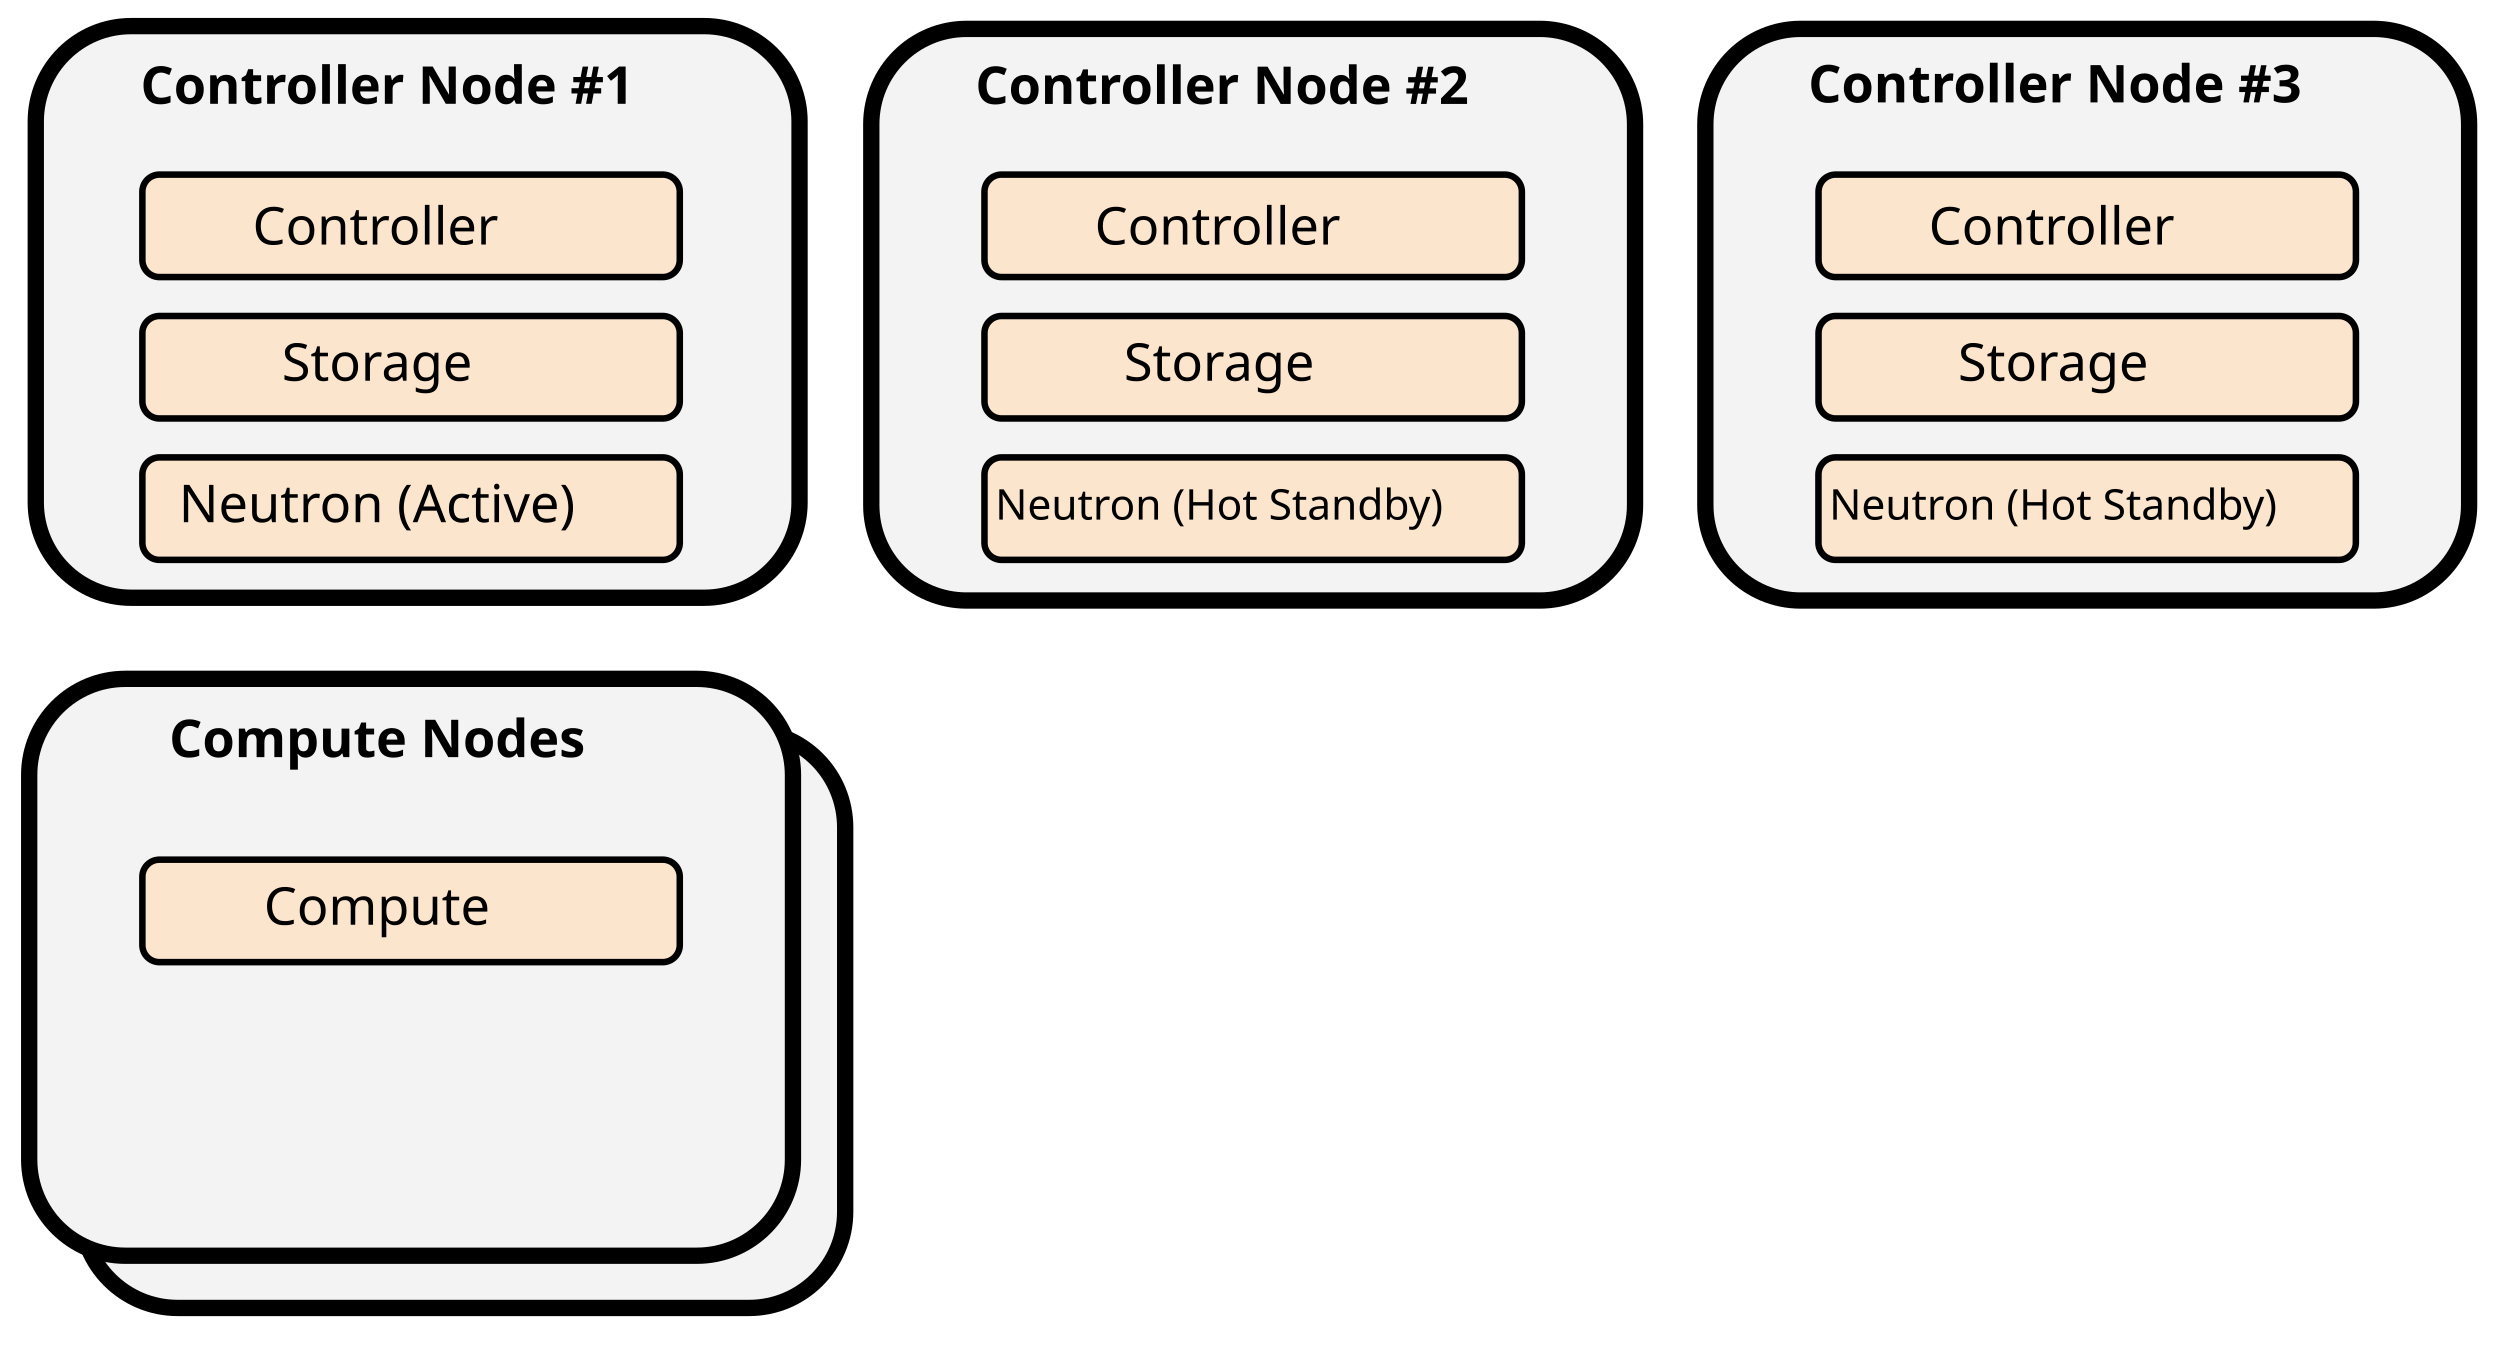
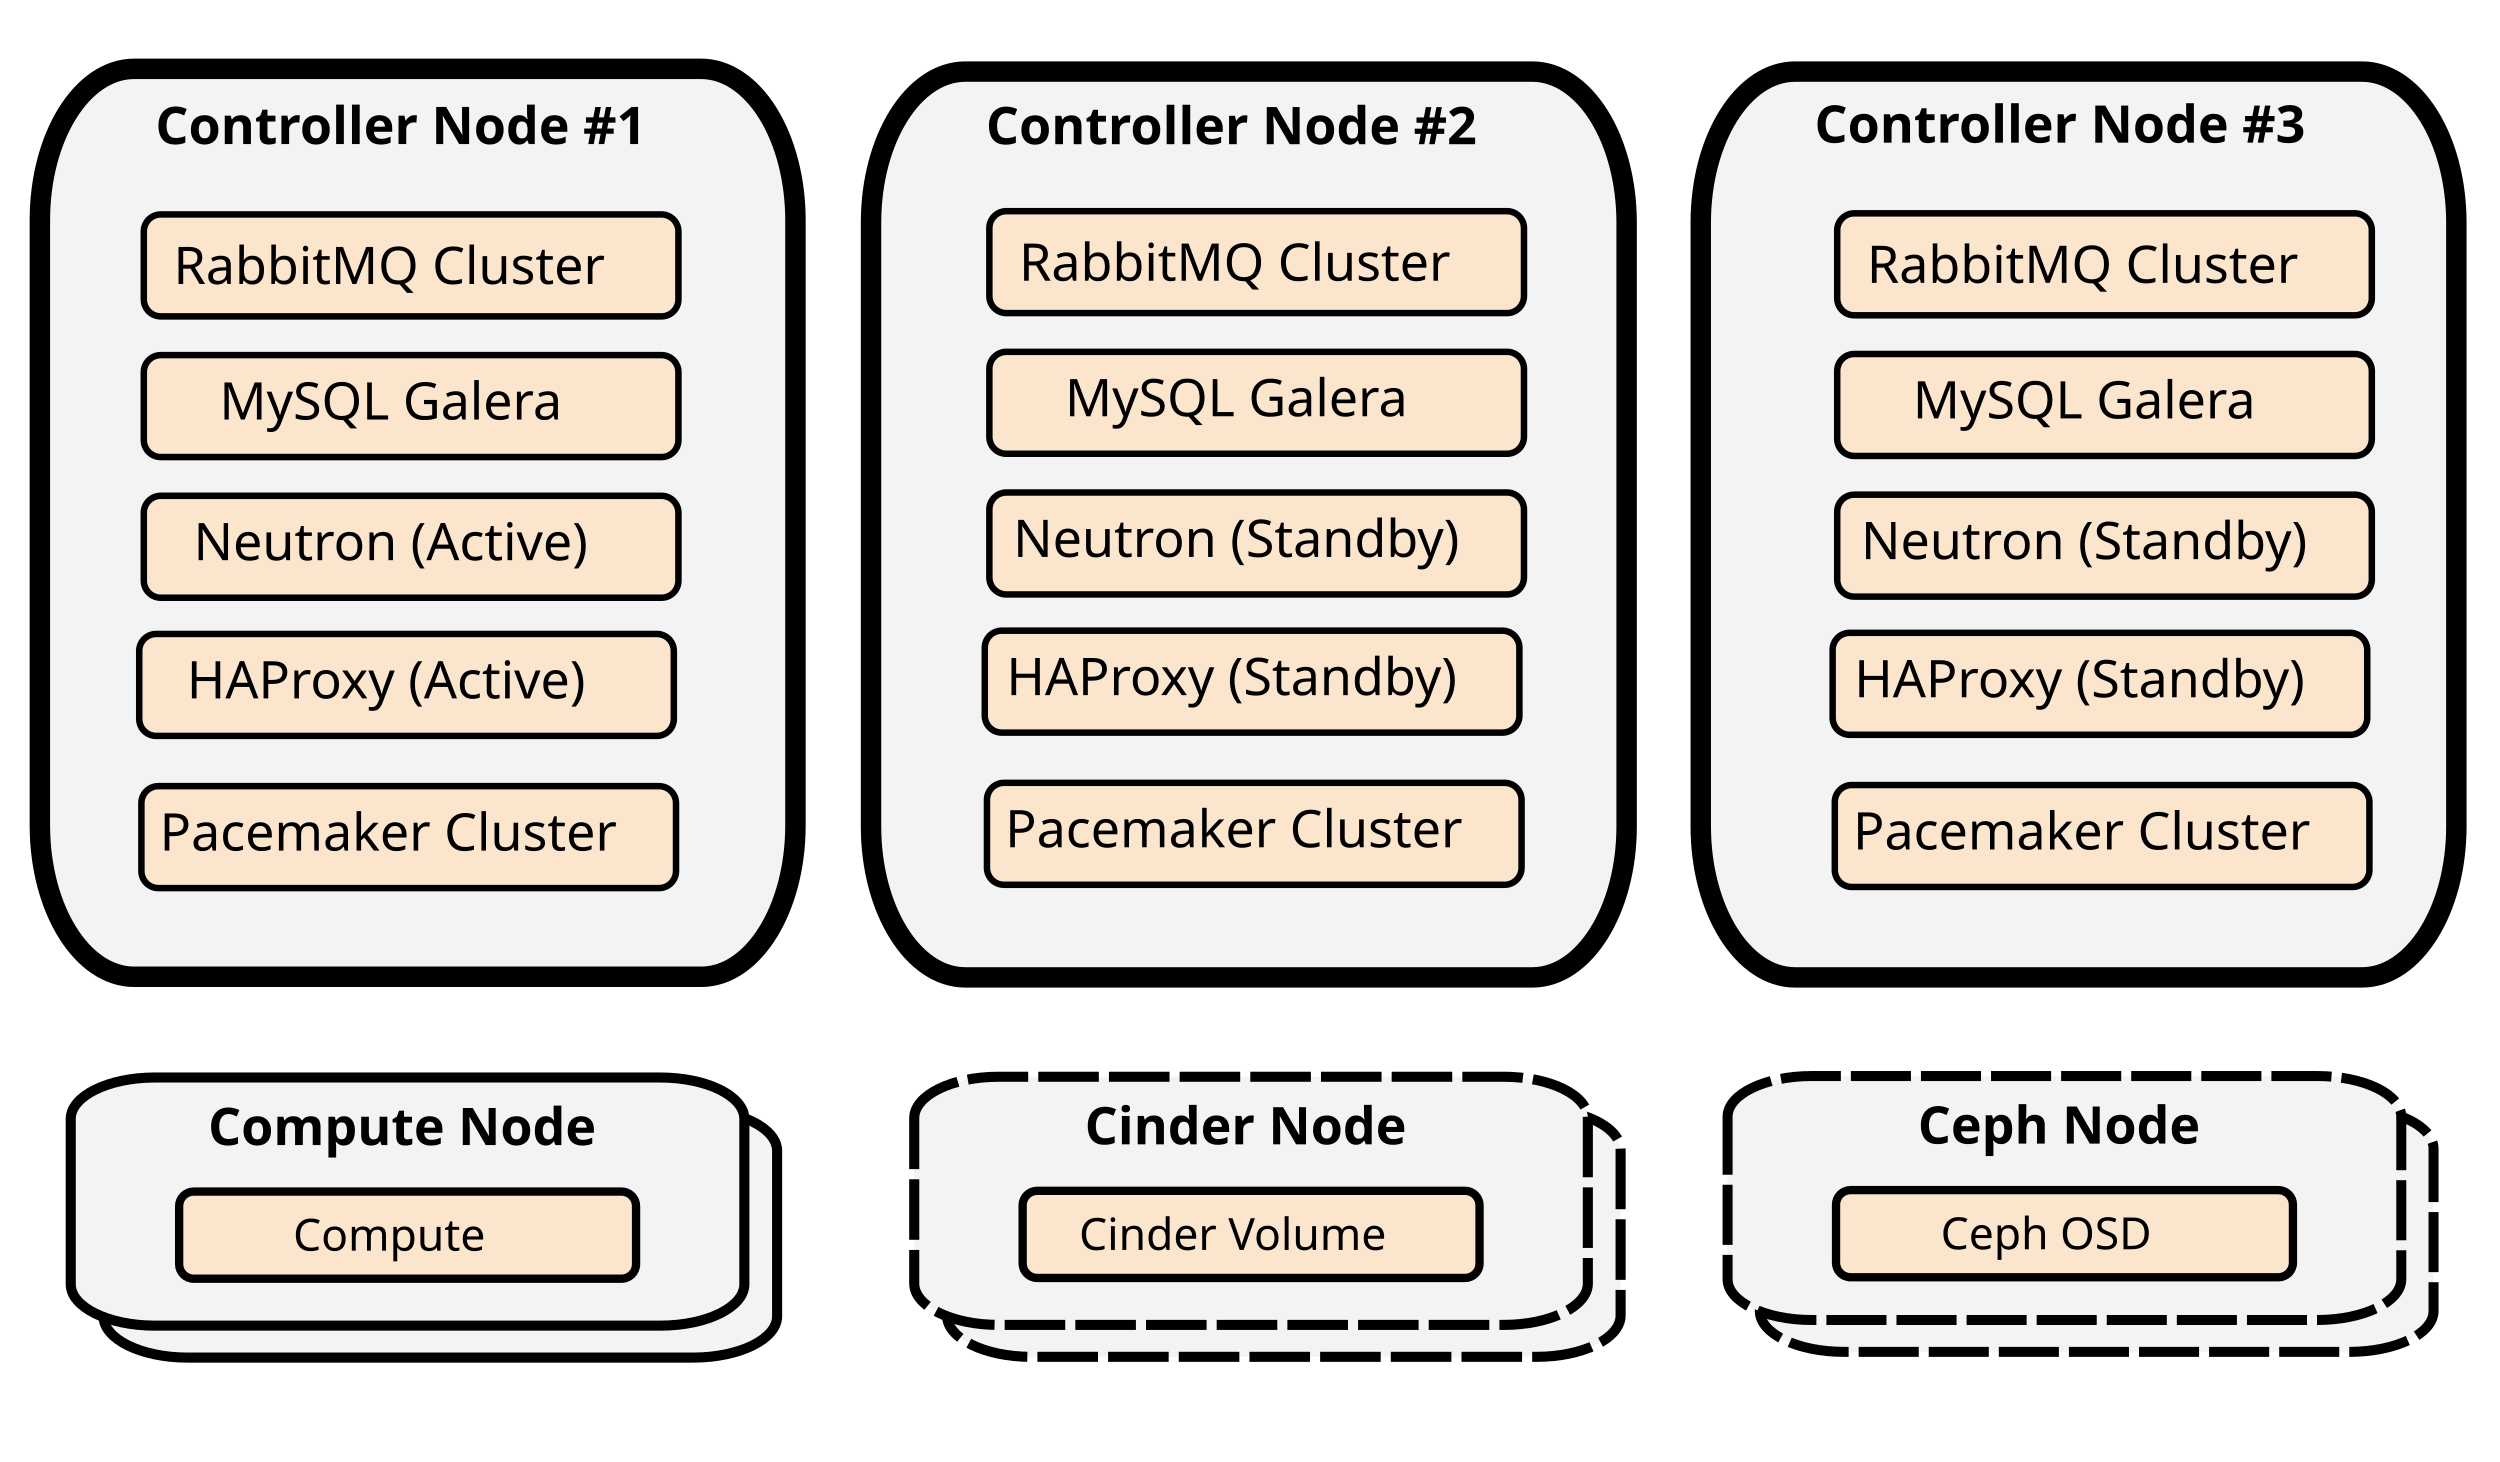
- <svg xmlns="http://www.w3.org/2000/svg" version="1.1" viewBox="0.0 0.0 766.0 412.0" fill="none" stroke="none" stroke-linecap="square" stroke-miterlimit="10" id="svg2" width="100%" height="100%">
+ <svg xmlns="http://www.w3.org/2000/svg" version="1.1" viewBox="0 0 770 450" stroke-miterlimit="10" id="svg2" width="100%" height="100%" style="fill:none;stroke:none">
  <defs id="defs101" />
  <clipPath id="p.0">
-     <path d="m0 0l766.0 0l0 412.0l-766.0 0l0 -412.0z" clip-rule="nonzero" id="path5" />
+     <path d="M 0,0 766,0 766,412 0,412 0,0 z" clip-rule="nonzero" id="path5" />
  </clipPath>
-   <g clip-path="url(#p.0)" id="g7">
-     <path fill="#000000" fill-opacity="0.0" d="m0 0l766.871 0l0 412.932l-766.871 0z" fill-rule="nonzero" id="path9" />
-     <path fill="#f3f3f3" d="m24.946 253.46l0 0c0 -16.27 13.19 -29.46 29.46 -29.46l175.096 0c7.813 0 15.307 3.104 20.831 8.629c5.525 5.525 8.629 13.018 8.629 20.831l0 117.836c0 16.27 -13.19 29.46 -29.46 29.46l-175.096 0l0 0c-16.27 0 -29.46 -13.19 -29.46 -29.46z" fill-rule="nonzero" id="path11" style="stroke:#000000;stroke-opacity:1;stroke-width:5;stroke-miterlimit:10;stroke-dasharray:none" />
-     <path fill="#f3f3f3" d="m10.962 37.192l0 0c0 -16.122 13.07 -29.192 29.192 -29.192l175.631 0c7.742 0 15.167 3.076 20.642 8.55c5.475 5.475 8.55 12.9 8.55 20.642l0 116.765c0 16.122 -13.07 29.192 -29.192 29.192l-175.631 0l0 0c-16.122 0 -29.192 -13.07 -29.192 -29.192z" fill-rule="nonzero" id="path15" style="stroke:#000000;stroke-opacity:1;stroke-width:5;stroke-miterlimit:10;stroke-dasharray:none" />
-     <path fill="#fce5cd" d="m43.623 58.727l0 0c0 -2.89 2.343 -5.234 5.234 -5.234l154.194 0c1.388 0 2.719 0.551 3.701 1.533c0.982 0.982 1.533 2.313 1.533 3.701l0 20.934c0 2.89 -2.343 5.234 -5.234 5.234l-154.194 0l0 0c-2.89 0 -5.234 -2.343 -5.234 -5.234z" fill-rule="nonzero" id="path21" style="stroke:#000000;stroke-opacity:1;stroke-width:2;stroke-miterlimit:10;stroke-dasharray:none" />
-     <path d="m 43.623,102.054 0,0 c 0,-2.89 2.343,-5.234 5.234,-5.234 l 154.194,0 c 1.388,0 2.719,0.551 3.701,1.533 0.982,0.982 1.533,2.313 1.533,3.701 l 0,20.934 c 0,2.89 -2.343,5.234 -5.234,5.234 l -154.194,0 0,0 c -2.89,0 -5.234,-2.343 -5.234,-5.234 z" id="path27" style="fill:#fce5cd;fill-rule:nonzero;stroke:#000000;stroke-width:2;stroke-miterlimit:10;stroke-opacity:1;stroke-dasharray:none" />
-     <path fill="#f3f3f3" d="m8.946 237.46l0 0c0 -16.27 13.19 -29.46 29.46 -29.46l175.096 0c7.813 0 15.307 3.104 20.831 8.629c5.525 5.525 8.629 13.018 8.629 20.831l0 117.836c0 16.27 -13.19 29.46 -29.46 29.46l-175.096 0l0 0c-16.27 0 -29.46 -13.19 -29.46 -29.46z" fill-rule="nonzero" id="path33" style="stroke:#000000;stroke-opacity:1;stroke-width:5;stroke-miterlimit:10;stroke-dasharray:none" />
-     <path d="m 43.623,268.635 0,0 c 0,-2.89 2.343,-5.234 5.234,-5.234 l 154.194,0 c 1.388,0 2.719,0.551 3.701,1.533 0.982,0.982 1.533,2.313 1.533,3.701 l 0,20.934 c 0,2.89 -2.343,5.234 -5.234,5.234 l -154.194,0 0,0 c -2.89,0 -5.234,-2.343 -5.234,-5.234 z" id="path39" style="fill:#fce5cd;fill-rule:nonzero;stroke:#000000;stroke-width:2;stroke-miterlimit:10;stroke-opacity:1;stroke-dasharray:none" />
-     <path fill="#f3f3f3" d="m266.962 38.043l0 0c0 -16.122 13.07 -29.192 29.192 -29.192l175.631 0c7.742 0 15.167 3.076 20.642 8.55c5.475 5.475 8.55 12.9 8.55 20.642l0 116.765c0 16.122 -13.07 29.192 -29.192 29.192l-175.631 0l0 0c-16.122 0 -29.192 -13.07 -29.192 -29.192z" fill-rule="nonzero" id="path45" style="stroke:#000000;stroke-opacity:1;stroke-width:5;stroke-miterlimit:10;stroke-dasharray:none" />
-     <path d="m522.519 38.043l0 0c0 -16.122 13.07 -29.192 29.192 -29.192l175.631 0c7.742 0 15.167 3.076 20.642 8.55c5.475 5.475 8.55 12.9 8.55 20.642l0 116.765c0 16.122 -13.07 29.192 -29.192 29.192l-175.631 0l0 0c-16.122 0 -29.192 -13.07 -29.192 -29.192z" id="path63" style="stroke:#000000;stroke-opacity:1;stroke-width:5;stroke-miterlimit:10;stroke-dasharray:none" fill-rule="nonzero" fill="#f3f3f3" />
-     <path d="m 43.623,145.381 0,0 c 0,-2.89 2.343,-5.234 5.234,-5.234 l 154.194,0 c 1.388,0 2.719,0.551 3.701,1.533 0.982,0.982 1.533,2.313 1.533,3.701 l 0,20.934 c 0,2.891 -2.343,5.234 -5.234,5.234 l -154.194,0 0,0 c -2.89,0 -5.234,-2.343 -5.234,-5.234 z" id="path81" style="fill:#fce5cd;fill-rule:nonzero;stroke:#000000;stroke-width:2;stroke-miterlimit:10;stroke-opacity:1;stroke-dasharray:none" />
-     <text xml:space="preserve" style="font-size:16px;font-style:normal;font-weight:bold;text-align:center;line-height:125%;letter-spacing:0px;word-spacing:0px;text-anchor:middle;fill:#000000;fill-opacity:1;stroke:none;font-family:PT Sans;-inkscape-font-specification:PT Sans Bold;font-stretch:normal;font-variant:normal" x="129.044" y="31.808" id="text3080">
-       <tspan id="tspan3082" x="129.044" y="31.808" style="font-weight:bold;-inkscape-font-specification:PT Sans Bold;font-family:PT Sans;font-style:normal;font-stretch:normal;font-variant:normal">Controller Node #1</tspan>
-     </text>
-     <text xml:space="preserve" style="font-size:16px;font-style:normal;font-weight:bold;text-align:center;line-height:125%;letter-spacing:0px;word-spacing:0px;text-anchor:middle;fill:#000000;fill-opacity:1;stroke:none;font-family:PT Sans;-inkscape-font-specification:PT Sans Bold;font-stretch:normal;font-variant:normal" x="384.843" y="31.853" id="text3080-1">
-       <tspan id="tspan3082-7" x="384.843" y="31.853" style="font-weight:bold;-inkscape-font-specification:PT Sans Bold;font-family:PT Sans;font-style:normal;font-stretch:normal;font-variant:normal">Controller Node #2</tspan>
-     </text>
-     <text xml:space="preserve" style="font-size:16px;font-style:normal;font-weight:bold;text-align:center;line-height:125%;letter-spacing:0px;word-spacing:0px;text-anchor:middle;fill:#000000;fill-opacity:1;stroke:none;font-family:PT Sans;-inkscape-font-specification:PT Sans Bold;font-stretch:normal;font-variant:normal" x="640.041" y="31.379" id="text3080-4">
-       <tspan id="tspan3082-0" x="640.041" y="31.379" style="font-weight:bold;-inkscape-font-specification:PT Sans Bold;font-family:PT Sans;font-style:normal;font-stretch:normal;font-variant:normal">Controller Node #3</tspan>
-     </text>
-     <text xml:space="preserve" style="font-size:16px;font-style:normal;font-weight:normal;text-align:center;line-height:125%;letter-spacing:0px;word-spacing:0px;text-anchor:middle;fill:#000000;fill-opacity:1;stroke:none;font-family:PT Sans;-inkscape-font-specification:PT Sans;font-stretch:normal;font-variant:normal" x="125.454" y="74.921" id="text3114-52">
-       <tspan id="tspan3116-7" x="125.454" y="74.921">Controller</tspan>
-     </text>
-     <text xml:space="preserve" style="font-size:16px;font-style:normal;font-weight:normal;text-align:center;line-height:125%;letter-spacing:0px;word-spacing:0px;text-anchor:middle;fill:#000000;fill-opacity:1;stroke:none;font-family:PT Sans;-inkscape-font-specification:PT Sans;font-stretch:normal;font-variant:normal" x="125.93" y="116.662" id="text3120-6">
-       <tspan id="tspan3122-1" x="125.93" y="116.662">Storage</tspan>
-     </text>
-     <text xml:space="preserve" style="font-size:16px;font-style:normal;font-variant:normal;font-weight:normal;font-stretch:normal;text-align:center;line-height:125%;letter-spacing:0px;word-spacing:0px;text-anchor:middle;fill:#000000;fill-opacity:1;stroke:none;font-family:PT Sans;-inkscape-font-specification:PT Sans" x="125.907" y="159.992" id="text3124-4">
-       <tspan id="tspan3126-2" x="125.907" y="159.992">Neutron (Active)</tspan>
-     </text>
-     <text xml:space="preserve" style="font-size:16px;font-style:normal;font-weight:bold;text-align:center;line-height:125%;letter-spacing:0px;word-spacing:0px;text-anchor:middle;fill:#000000;fill-opacity:1;stroke:none;font-family:PT Sans;-inkscape-font-specification:PT Sans Bold;font-stretch:normal;font-variant:normal" x="125.965" y="231.975" id="text3080-3">
-       <tspan id="tspan3082-2" x="125.965" y="231.975" style="font-weight:bold;-inkscape-font-specification:PT Sans Bold;font-family:PT Sans;font-style:normal;font-stretch:normal;font-variant:normal">Compute Nodes</tspan>
-     </text>
-     <text xml:space="preserve" style="font-size:16px;font-style:normal;font-weight:normal;text-align:center;line-height:125%;letter-spacing:0px;word-spacing:0px;text-anchor:middle;fill:#000000;fill-opacity:1;stroke:none;font-family:PT Sans;-inkscape-font-specification:PT Sans;font-stretch:normal;font-variant:normal" x="125.891" y="283.337" id="text3232">
-       <tspan id="tspan3234" x="125.891" y="283.337">Compute</tspan>
-     </text>
-     <path d="m 301.639,58.727 0,0 c 0,-2.89 2.343,-5.234 5.234,-5.234 l 154.194,0 c 1.388,0 2.719,0.551 3.701,1.533 0.982,0.982 1.533,2.313 1.533,3.701 l 0,20.934 c 0,2.89 -2.343,5.234 -5.234,5.234 l -154.194,0 0,0 c -2.89,0 -5.234,-2.343 -5.234,-5.234 z" id="path21-1" style="fill:#fce5cd;fill-rule:nonzero;stroke:#000000;stroke-width:2;stroke-miterlimit:10;stroke-opacity:1;stroke-dasharray:none" />
-     <path d="m 301.639,102.054 0,0 c 0,-2.89 2.343,-5.234 5.234,-5.234 l 154.194,0 c 1.388,0 2.719,0.551 3.701,1.533 0.982,0.982 1.533,2.313 1.533,3.701 l 0,20.934 c 0,2.89 -2.343,5.234 -5.234,5.234 l -154.194,0 0,0 c -2.89,0 -5.234,-2.343 -5.234,-5.234 z" id="path27-7" style="fill:#fce5cd;fill-rule:nonzero;stroke:#000000;stroke-width:2;stroke-miterlimit:10;stroke-opacity:1;stroke-dasharray:none" />
-     <path d="m 301.639,145.381 0,0 c 0,-2.89 2.343,-5.234 5.234,-5.234 l 154.194,0 c 1.388,0 2.719,0.551 3.701,1.533 0.982,0.982 1.533,2.313 1.533,3.701 l 0,20.934 c 0,2.891 -2.343,5.234 -5.234,5.234 l -154.194,0 0,0 c -2.89,0 -5.234,-2.343 -5.234,-5.234 z" id="path81-4" style="fill:#fce5cd;fill-rule:nonzero;stroke:#000000;stroke-width:2;stroke-miterlimit:10;stroke-opacity:1;stroke-dasharray:none" />
-     <text xml:space="preserve" style="font-size:16px;font-style:normal;font-weight:normal;text-align:center;line-height:125%;letter-spacing:0px;word-spacing:0px;text-anchor:middle;fill:#000000;fill-opacity:1;stroke:none;font-family:PT Sans;-inkscape-font-specification:PT Sans;font-stretch:normal;font-variant:normal" x="383.469" y="74.921" id="text3114-52-0">
-       <tspan id="tspan3116-7-9" x="383.469" y="74.921">Controller</tspan>
-     </text>
-     <text xml:space="preserve" style="font-size:16px;font-style:normal;font-weight:normal;text-align:center;line-height:125%;letter-spacing:0px;word-spacing:0px;text-anchor:middle;fill:#000000;fill-opacity:1;stroke:none;font-family:PT Sans;-inkscape-font-specification:PT Sans;font-stretch:normal;font-variant:normal" x="383.946" y="116.662" id="text3120-6-4">
-       <tspan id="tspan3122-1-8" x="383.946" y="116.662">Storage</tspan>
-     </text>
-     <text xml:space="preserve" style="font-size:16px;font-style:normal;font-variant:normal;font-weight:normal;font-stretch:normal;text-align:center;line-height:125%;letter-spacing:0px;word-spacing:0px;text-anchor:middle;fill:#000000;fill-opacity:1;stroke:none;font-family:PT Sans;-inkscape-font-specification:PT Sans" x="383.931" y="159.215" id="text3124-1">
-       <tspan id="tspan3126-1" x="383.931" y="159.215" style="font-size:13px;font-style:normal;font-variant:normal;font-weight:normal;font-stretch:normal;font-family:PT Sans;-inkscape-font-specification:PT Sans">Neutron (Hot Standby)</tspan>
-     </text>
-     <path d="m 557.196,58.727 0,0 c 0,-2.89 2.343,-5.234 5.234,-5.234 l 154.194,0 c 1.388,0 2.719,0.551 3.701,1.533 0.982,0.982 1.533,2.313 1.533,3.701 l 0,20.934 c 0,2.89 -2.343,5.234 -5.234,5.234 l -154.194,0 0,0 c -2.89,0 -5.234,-2.343 -5.234,-5.234 z" id="path21-1-4" style="fill:#fce5cd;fill-rule:nonzero;stroke:#000000;stroke-width:2;stroke-miterlimit:10;stroke-opacity:1;stroke-dasharray:none" />
-     <path d="m 557.196,102.054 0,0 c 0,-2.89 2.343,-5.234 5.234,-5.234 l 154.194,0 c 1.388,0 2.719,0.551 3.701,1.533 0.982,0.982 1.533,2.313 1.533,3.701 l 0,20.934 c 0,2.89 -2.343,5.234 -5.234,5.234 l -154.194,0 0,0 c -2.89,0 -5.234,-2.343 -5.234,-5.234 z" id="path27-7-5" style="fill:#fce5cd;fill-rule:nonzero;stroke:#000000;stroke-width:2;stroke-miterlimit:10;stroke-opacity:1;stroke-dasharray:none" />
-     <path d="m 557.17,145.381 0,0 c 0,-2.89 2.343,-5.234 5.234,-5.234 l 154.194,0 c 1.388,0 2.719,0.551 3.701,1.533 0.982,0.982 1.533,2.313 1.533,3.701 l 0,20.934 c 0,2.891 -2.343,5.234 -5.234,5.234 l -154.194,0 0,0 c -2.89,0 -5.234,-2.343 -5.234,-5.234 z" id="path81-4-5" style="fill:#fce5cd;fill-rule:nonzero;stroke:#000000;stroke-width:2;stroke-miterlimit:10;stroke-opacity:1;stroke-dasharray:none" />
-     <text xml:space="preserve" style="font-size:16px;font-style:normal;font-weight:normal;text-align:center;line-height:125%;letter-spacing:0px;word-spacing:0px;text-anchor:middle;fill:#000000;fill-opacity:1;stroke:none;font-family:PT Sans;-inkscape-font-specification:PT Sans;font-stretch:normal;font-variant:normal" x="639.027" y="74.921" id="text3114-52-0-1">
-       <tspan id="tspan3116-7-9-7" x="639.027" y="74.921">Controller</tspan>
-     </text>
-     <text xml:space="preserve" style="font-size:16px;font-style:normal;font-weight:normal;text-align:center;line-height:125%;letter-spacing:0px;word-spacing:0px;text-anchor:middle;fill:#000000;fill-opacity:1;stroke:none;font-family:PT Sans;-inkscape-font-specification:PT Sans;font-stretch:normal;font-variant:normal" x="639.503" y="116.662" id="text3120-6-4-1">
-       <tspan id="tspan3122-1-8-1" x="639.503" y="116.662">Storage</tspan>
-     </text>
-     <text xml:space="preserve" style="font-size:16px;font-style:normal;font-variant:normal;font-weight:normal;font-stretch:normal;text-align:center;line-height:125%;letter-spacing:0px;word-spacing:0px;text-anchor:middle;fill:#000000;fill-opacity:1;stroke:none;font-family:PT Sans;-inkscape-font-specification:PT Sans" x="639.462" y="159.215" id="text3124-1-5">
-       <tspan id="tspan3126-1-2" x="639.462" y="159.215" style="font-size:13px;font-style:normal;font-variant:normal;font-weight:normal;font-stretch:normal;font-family:PT Sans;-inkscape-font-specification:PT Sans">Neutron (Hot Standby)</tspan>
-     </text>
-   </g>
+   <path style="fill:#000000;fill-opacity:0;fill-rule:nonzero" id="path9" d="m 0.67,12.556 766.871,0 0,412.932 -766.871,0 z" />
+   <path style="fill:#f3f3f3;fill-rule:nonzero;stroke:#000000;stroke-width:6.3;stroke-miterlimit:10;stroke-opacity:1;stroke-dasharray:none" id="path15" d="m 12.281,67.814 0,0 c 0,-25.741 12.997,-46.608 29.03,-46.608 l 174.656,0 c 7.699,0 15.083,4.91 20.527,13.651 5.444,8.741 8.503,20.596 8.503,32.957 l 0,186.427 c 0,25.741 -12.997,46.608 -29.03,46.608 l -174.656,0 0,0 c -16.033,0 -29.03,-20.867 -29.03,-46.608 z" />
+   <path style="fill:#fce5cd;fill-rule:nonzero;stroke:#000000;stroke-width:2;stroke-miterlimit:10;stroke-opacity:1;stroke-dasharray:none" id="path21" d="m 44.293,71.283 0,0 c 0,-2.89 2.343,-5.234 5.234,-5.234 l 154.194,0 c 1.388,0 2.719,0.551 3.701,1.533 0.982,0.982 1.533,2.313 1.533,3.701 l 0,20.934 c 0,2.89 -2.343,5.234 -5.234,5.234 l -154.194,0 0,0 c -2.89,0 -5.234,-2.343 -5.234,-5.234 z" />
+   <path style="fill:#fce5cd;fill-rule:nonzero;stroke:#000000;stroke-width:2;stroke-miterlimit:10;stroke-opacity:1;stroke-dasharray:none" id="path27" d="m 44.293,114.61 0,0 c 0,-2.89 2.343,-5.234 5.234,-5.234 l 154.194,0 c 1.388,0 2.719,0.551 3.701,1.533 0.982,0.982 1.533,2.313 1.533,3.701 l 0,20.934 c 0,2.89 -2.343,5.234 -5.234,5.234 l -154.194,0 0,0 c -2.89,0 -5.234,-2.343 -5.234,-5.234 z" />
+   <path style="fill:#f3f3f3;fill-rule:nonzero;stroke:#000000;stroke-width:6.293;stroke-miterlimit:10;stroke-opacity:1;stroke-dasharray:none" id="path45" d="m 268.278,68.551 0,0 c 0,-25.68 12.998,-46.498 29.031,-46.498 l 174.661,0 c 7.699,0 15.084,4.899 20.528,13.619 5.444,8.72 8.503,20.547 8.503,32.879 l 0,185.985 c 0,25.68 -12.998,46.498 -29.031,46.498 l -174.661,0 0,0 c -16.033,0 -29.031,-20.818 -29.031,-46.498 z" />
+   <path style="fill:#f3f3f3;fill-rule:nonzero;stroke:#000000;stroke-width:6.293;stroke-miterlimit:10;stroke-opacity:1;stroke-dasharray:none" id="path63" d="m 523.835,68.551 0,0 c 0,-25.68 12.998,-46.498 29.031,-46.498 l 174.661,0 c 7.699,0 15.084,4.899 20.528,13.619 5.444,8.72 8.503,20.547 8.503,32.879 l 0,185.985 c 0,25.68 -12.998,46.498 -29.031,46.498 l -174.661,0 0,0 c -16.033,0 -29.031,-20.818 -29.031,-46.498 z" />
+   <path style="fill:#fce5cd;fill-rule:nonzero;stroke:#000000;stroke-width:2;stroke-miterlimit:10;stroke-opacity:1;stroke-dasharray:none" id="path81" d="m 44.293,157.937 0,0 c 0,-2.89 2.343,-5.234 5.234,-5.234 l 154.194,0 c 1.388,0 2.719,0.551 3.701,1.533 0.982,0.982 1.533,2.313 1.533,3.701 l 0,20.934 c 0,2.891 -2.343,5.234 -5.234,5.234 l -154.194,0 0,0 c -2.89,0 -5.234,-2.343 -5.234,-5.234 z" />
+   <text id="text3080" y="44.364" x="129.713" style="font-size:16px;font-style:normal;font-variant:normal;font-weight:bold;font-stretch:normal;text-align:center;line-height:125%;letter-spacing:0px;word-spacing:0px;text-anchor:middle;fill:#000000;fill-opacity:1;stroke:none;font-family:PT Sans;-inkscape-font-specification:PT Sans Bold" xml:space="preserve">
+     <tspan style="font-style:normal;font-variant:normal;font-weight:bold;font-stretch:normal;font-family:PT Sans;-inkscape-font-specification:PT Sans Bold" y="44.364" x="129.713" id="tspan3082">Controller Node #1</tspan>
+   </text>
+   <text id="text3080-1" y="44.409" x="385.513" style="font-size:16px;font-style:normal;font-variant:normal;font-weight:bold;font-stretch:normal;text-align:center;line-height:125%;letter-spacing:0px;word-spacing:0px;text-anchor:middle;fill:#000000;fill-opacity:1;stroke:none;font-family:PT Sans;-inkscape-font-specification:PT Sans Bold" xml:space="preserve">
+     <tspan style="font-style:normal;font-variant:normal;font-weight:bold;font-stretch:normal;font-family:PT Sans;-inkscape-font-specification:PT Sans Bold" y="44.409" x="385.513" id="tspan3082-7">Controller Node #2</tspan>
+   </text>
+   <text id="text3080-4" y="43.935" x="640.71" style="font-size:16px;font-style:normal;font-variant:normal;font-weight:bold;font-stretch:normal;text-align:center;line-height:125%;letter-spacing:0px;word-spacing:0px;text-anchor:middle;fill:#000000;fill-opacity:1;stroke:none;font-family:PT Sans;-inkscape-font-specification:PT Sans Bold" xml:space="preserve">
+     <tspan style="font-style:normal;font-variant:normal;font-weight:bold;font-stretch:normal;font-family:PT Sans;-inkscape-font-specification:PT Sans Bold" y="43.935" x="640.71" id="tspan3082-0">Controller Node #3</tspan>
+   </text>
+   <text id="text3114-52" y="87.477" x="126.123" style="font-size:16px;font-style:normal;font-variant:normal;font-weight:normal;font-stretch:normal;text-align:center;line-height:125%;letter-spacing:0px;word-spacing:0px;text-anchor:middle;fill:#000000;fill-opacity:1;stroke:none;font-family:PT Sans;-inkscape-font-specification:PT Sans" xml:space="preserve">
+     <tspan y="87.477" x="126.123" id="tspan3116-7">RabbitMQ Cluster</tspan>
+   </text>
+   <text id="text3120-6" y="129.218" x="126.6" style="font-size:16px;font-style:normal;font-variant:normal;font-weight:normal;font-stretch:normal;text-align:center;line-height:125%;letter-spacing:0px;word-spacing:0px;text-anchor:middle;fill:#000000;fill-opacity:1;stroke:none;font-family:PT Sans;-inkscape-font-specification:PT Sans" xml:space="preserve">
+     <tspan y="129.218" x="126.6" id="tspan3122-1">MySQL Galera</tspan>
+   </text>
+   <text id="text3124-4" y="172.548" x="126.576" style="font-size:16px;font-style:normal;font-variant:normal;font-weight:normal;font-stretch:normal;text-align:center;line-height:125%;letter-spacing:0px;word-spacing:0px;text-anchor:middle;fill:#000000;fill-opacity:1;stroke:none;font-family:PT Sans;-inkscape-font-specification:PT Sans" xml:space="preserve">
+     <tspan y="172.548" x="126.576" id="tspan3126-2">Neutron (Active)</tspan>
+   </text>
+   <path style="fill:#fce5cd;fill-rule:nonzero;stroke:#000000;stroke-width:2;stroke-miterlimit:10;stroke-opacity:1;stroke-dasharray:none" id="path81-3" d="m 42.881,200.493 0,0 c 0,-2.89 2.343,-5.234 5.234,-5.234 l 154.194,0 c 1.388,0 2.719,0.551 3.701,1.533 0.982,0.982 1.533,2.313 1.533,3.701 l 0,20.934 c 0,2.891 -2.343,5.234 -5.234,5.234 l -154.194,0 0,0 c -2.89,0 -5.234,-2.343 -5.234,-5.234 z" />
+   <text id="text3124-4-7" y="215.104" x="125.165" style="font-size:16px;font-style:normal;font-variant:normal;font-weight:normal;font-stretch:normal;text-align:center;line-height:125%;letter-spacing:0px;word-spacing:0px;text-anchor:middle;fill:#000000;fill-opacity:1;stroke:none;font-family:PT Sans;-inkscape-font-specification:PT Sans" xml:space="preserve">
+     <tspan y="215.104" x="125.165" id="tspan3126-2-4">HAProxy (Active)</tspan>
+   </text>
+   <path style="fill:#fce5cd;fill-rule:nonzero;stroke:#000000;stroke-width:2;stroke-miterlimit:10;stroke-opacity:1;stroke-dasharray:none" id="path81-3-0" d="m 43.55,247.363 0,0 c 0,-2.89 2.343,-5.234 5.234,-5.234 l 154.194,0 c 1.388,0 2.719,0.551 3.701,1.533 0.982,0.982 1.533,2.313 1.533,3.701 l 0,20.934 c 0,2.891 -2.343,5.234 -5.234,5.234 l -154.194,0 0,0 c -2.89,0 -5.234,-2.343 -5.234,-5.234 z" />
+   <text id="text3124-4-7-4" y="261.975" x="125.834" style="font-size:16px;font-style:normal;font-variant:normal;font-weight:normal;font-stretch:normal;text-align:center;line-height:125%;letter-spacing:0px;word-spacing:0px;text-anchor:middle;fill:#000000;fill-opacity:1;stroke:none;font-family:PT Sans;-inkscape-font-specification:PT Sans" xml:space="preserve">
+     <tspan y="261.975" x="125.834" id="tspan3126-2-4-4">Pacemaker Cluster</tspan>
+   </text>
+   <path style="fill:#fce5cd;fill-rule:nonzero;stroke:#000000;stroke-width:2;stroke-miterlimit:10;stroke-opacity:1;stroke-dasharray:none" id="path21-5" d="m 565.859,70.939 0,0 c 0,-2.89 2.343,-5.234 5.234,-5.234 l 154.194,0 c 1.388,0 2.719,0.551 3.701,1.533 0.982,0.982 1.533,2.313 1.533,3.701 l 0,20.934 c 0,2.89 -2.343,5.234 -5.234,5.234 l -154.194,0 0,0 c -2.89,0 -5.234,-2.343 -5.234,-5.234 z" />
+   <path style="fill:#fce5cd;fill-rule:nonzero;stroke:#000000;stroke-width:2;stroke-miterlimit:10;stroke-opacity:1;stroke-dasharray:none" id="path27-2" d="m 565.859,114.265 0,0 c 0,-2.89 2.343,-5.234 5.234,-5.234 l 154.194,0 c 1.388,0 2.719,0.551 3.701,1.533 0.982,0.982 1.533,2.313 1.533,3.701 l 0,20.934 c 0,2.89 -2.343,5.234 -5.234,5.234 l -154.194,0 0,0 c -2.89,0 -5.234,-2.343 -5.234,-5.234 z" />
+   <path style="fill:#fce5cd;fill-rule:nonzero;stroke:#000000;stroke-width:2;stroke-miterlimit:10;stroke-opacity:1;stroke-dasharray:none" id="path81-1" d="m 565.859,157.592 0,0 c 0,-2.89 2.343,-5.234 5.234,-5.234 l 154.194,0 c 1.388,0 2.719,0.551 3.701,1.533 0.982,0.982 1.533,2.313 1.533,3.701 l 0,20.934 c 0,2.891 -2.343,5.234 -5.234,5.234 l -154.194,0 0,0 c -2.89,0 -5.234,-2.343 -5.234,-5.234 z" />
+   <text id="text3114-52-5" y="87.132" x="647.69" style="font-size:16px;font-style:normal;font-variant:normal;font-weight:normal;font-stretch:normal;text-align:center;line-height:125%;letter-spacing:0px;word-spacing:0px;text-anchor:middle;fill:#000000;fill-opacity:1;stroke:none;font-family:PT Sans;-inkscape-font-specification:PT Sans" xml:space="preserve">
+     <tspan y="87.132" x="647.69" id="tspan3116-7-3">RabbitMQ Cluster</tspan>
+   </text>
+   <text id="text3120-6-6" y="128.873" x="648.167" style="font-size:16px;font-style:normal;font-variant:normal;font-weight:normal;font-stretch:normal;text-align:center;line-height:125%;letter-spacing:0px;word-spacing:0px;text-anchor:middle;fill:#000000;fill-opacity:1;stroke:none;font-family:PT Sans;-inkscape-font-specification:PT Sans" xml:space="preserve">
+     <tspan y="128.873" x="648.167" id="tspan3122-1-1">MySQL Galera</tspan>
+   </text>
+   <text id="text3124-4-0" y="172.204" x="648.143" style="font-size:16px;font-style:normal;font-variant:normal;font-weight:normal;font-stretch:normal;text-align:center;line-height:125%;letter-spacing:0px;word-spacing:0px;text-anchor:middle;fill:#000000;fill-opacity:1;stroke:none;font-family:PT Sans;-inkscape-font-specification:PT Sans" xml:space="preserve">
+     <tspan y="172.204" x="648.143" id="tspan3126-2-6">Neutron (Standby)</tspan>
+   </text>
+   <path style="fill:#fce5cd;fill-rule:nonzero;stroke:#000000;stroke-width:2;stroke-miterlimit:10;stroke-opacity:1;stroke-dasharray:none" id="path81-3-3" d="m 564.448,200.148 0,0 c 0,-2.89 2.343,-5.234 5.234,-5.234 l 154.194,0 c 1.388,0 2.719,0.551 3.701,1.533 0.982,0.982 1.533,2.313 1.533,3.701 l 0,20.934 c 0,2.891 -2.343,5.234 -5.234,5.234 l -154.194,0 0,0 c -2.89,0 -5.234,-2.343 -5.234,-5.234 z" />
+   <text id="text3124-4-7-1" y="214.76" x="646.732" style="font-size:16px;font-style:normal;font-variant:normal;font-weight:normal;font-stretch:normal;text-align:center;line-height:125%;letter-spacing:0px;word-spacing:0px;text-anchor:middle;fill:#000000;fill-opacity:1;stroke:none;font-family:PT Sans;-inkscape-font-specification:PT Sans" xml:space="preserve">
+     <tspan y="214.76" x="646.732" id="tspan3126-2-4-9">HAProxy (Standby)</tspan>
+   </text>
+   <path style="fill:#fce5cd;fill-rule:nonzero;stroke:#000000;stroke-width:2;stroke-miterlimit:10;stroke-opacity:1;stroke-dasharray:none" id="path81-3-0-2" d="m 565.117,247.019 0,0 c 0,-2.89 2.343,-5.234 5.234,-5.234 l 154.194,0 c 1.388,0 2.719,0.551 3.701,1.533 0.982,0.982 1.533,2.313 1.533,3.701 l 0,20.934 c 0,2.891 -2.343,5.234 -5.234,5.234 l -154.194,0 0,0 c -2.89,0 -5.234,-2.343 -5.234,-5.234 z" />
+   <text id="text3124-4-7-4-9" y="261.63" x="647.401" style="font-size:16px;font-style:normal;font-variant:normal;font-weight:normal;font-stretch:normal;text-align:center;line-height:125%;letter-spacing:0px;word-spacing:0px;text-anchor:middle;fill:#000000;fill-opacity:1;stroke:none;font-family:PT Sans;-inkscape-font-specification:PT Sans" xml:space="preserve">
+     <tspan y="261.63" x="647.401" id="tspan3126-2-4-4-7">Pacemaker Cluster</tspan>
+   </text>
+   <path style="fill:#fce5cd;fill-rule:nonzero;stroke:#000000;stroke-width:2;stroke-miterlimit:10;stroke-opacity:1;stroke-dasharray:none" id="path21-4" d="m 304.723,70.269 0,0 c 0,-2.891 2.343,-5.234 5.234,-5.234 l 154.194,0 c 1.388,0 2.719,0.551 3.701,1.533 0.982,0.982 1.533,2.313 1.533,3.701 l 0,20.934 c 0,2.89 -2.343,5.234 -5.234,5.234 l -154.194,0 0,0 c -2.89,0 -5.234,-2.343 -5.234,-5.234 z" />
+   <path style="fill:#fce5cd;fill-rule:nonzero;stroke:#000000;stroke-width:2;stroke-miterlimit:10;stroke-opacity:1;stroke-dasharray:none" id="path27-5" d="m 304.723,113.596 0,0 c 0,-2.89 2.343,-5.234 5.234,-5.234 l 154.194,0 c 1.388,0 2.719,0.551 3.701,1.533 0.982,0.982 1.533,2.313 1.533,3.701 l 0,20.934 c 0,2.89 -2.343,5.234 -5.234,5.234 l -154.194,0 0,0 c -2.89,0 -5.234,-2.343 -5.234,-5.234 z" />
+   <path style="fill:#fce5cd;fill-rule:nonzero;stroke:#000000;stroke-width:2;stroke-miterlimit:10;stroke-opacity:1;stroke-dasharray:none" id="path81-12" d="m 304.723,156.923 0,0 c 0,-2.89 2.343,-5.234 5.234,-5.234 l 154.194,0 c 1.388,0 2.719,0.551 3.701,1.533 0.982,0.982 1.533,2.313 1.533,3.701 l 0,20.934 c 0,2.891 -2.343,5.234 -5.234,5.234 l -154.194,0 0,0 c -2.89,0 -5.234,-2.343 -5.234,-5.234 z" />
+   <text id="text3114-52-6" y="86.463" x="386.554" style="font-size:16px;font-style:normal;font-variant:normal;font-weight:normal;font-stretch:normal;text-align:center;line-height:125%;letter-spacing:0px;word-spacing:0px;text-anchor:middle;fill:#000000;fill-opacity:1;stroke:none;font-family:PT Sans;-inkscape-font-specification:PT Sans" xml:space="preserve">
+     <tspan y="86.463" x="386.554" id="tspan3116-7-2">RabbitMQ Cluster</tspan>
+   </text>
+   <text id="text3120-6-49" y="128.204" x="387.03" style="font-size:16px;font-style:normal;font-variant:normal;font-weight:normal;font-stretch:normal;text-align:center;line-height:125%;letter-spacing:0px;word-spacing:0px;text-anchor:middle;fill:#000000;fill-opacity:1;stroke:none;font-family:PT Sans;-inkscape-font-specification:PT Sans" xml:space="preserve">
+     <tspan y="128.204" x="387.03" id="tspan3122-1-80">MySQL Galera</tspan>
+   </text>
+   <text id="text3124-4-9" y="171.534" x="387.007" style="font-size:16px;font-style:normal;font-variant:normal;font-weight:normal;font-stretch:normal;text-align:center;line-height:125%;letter-spacing:0px;word-spacing:0px;text-anchor:middle;fill:#000000;fill-opacity:1;stroke:none;font-family:PT Sans;-inkscape-font-specification:PT Sans" xml:space="preserve">
+     <tspan y="171.534" x="387.007" id="tspan3126-2-47">Neutron (Standby)</tspan>
+   </text>
+   <path style="fill:#fce5cd;fill-rule:nonzero;stroke:#000000;stroke-width:2;stroke-miterlimit:10;stroke-opacity:1;stroke-dasharray:none" id="path81-3-9" d="m 303.311,199.479 0,0 c 0,-2.89 2.343,-5.234 5.234,-5.234 l 154.194,0 c 1.388,0 2.719,0.551 3.701,1.533 0.982,0.982 1.533,2.313 1.533,3.701 l 0,20.934 c 0,2.891 -2.343,5.234 -5.234,5.234 l -154.194,0 0,0 c -2.89,0 -5.234,-2.343 -5.234,-5.234 z" />
+   <text id="text3124-4-7-8" y="214.09" x="385.595" style="font-size:16px;font-style:normal;font-variant:normal;font-weight:normal;font-stretch:normal;text-align:center;line-height:125%;letter-spacing:0px;word-spacing:0px;text-anchor:middle;fill:#000000;fill-opacity:1;stroke:none;font-family:PT Sans;-inkscape-font-specification:PT Sans" xml:space="preserve">
+     <tspan y="214.09" x="385.595" id="tspan3126-2-4-2">HAProxy (Standby)</tspan>
+   </text>
+   <path style="fill:#fce5cd;fill-rule:nonzero;stroke:#000000;stroke-width:2;stroke-miterlimit:10;stroke-opacity:1;stroke-dasharray:none" id="path81-3-0-6" d="m 303.981,246.349 0,0 c 0,-2.89 2.343,-5.234 5.234,-5.234 l 154.194,0 c 1.388,0 2.719,0.551 3.701,1.533 0.982,0.982 1.533,2.313 1.533,3.701 l 0,20.934 c 0,2.891 -2.343,5.234 -5.234,5.234 l -154.194,0 0,0 c -2.89,0 -5.234,-2.343 -5.234,-5.234 z" />
+   <text id="text3124-4-7-4-3" y="260.961" x="386.265" style="font-size:16px;font-style:normal;font-variant:normal;font-weight:normal;font-stretch:normal;text-align:center;line-height:125%;letter-spacing:0px;word-spacing:0px;text-anchor:middle;fill:#000000;fill-opacity:1;stroke:none;font-family:PT Sans;-inkscape-font-specification:PT Sans" xml:space="preserve">
+     <tspan y="260.961" x="386.265" id="tspan3126-2-4-4-3">Pacemaker Cluster</tspan>
+   </text>
+   <path style="fill:#f3f3f3;fill-rule:nonzero;stroke:#000000;stroke-width:3.084;stroke-miterlimit:10;stroke-opacity:1;stroke-dasharray:18.503, 3.084;stroke-dashoffset:0" d="m 542.032,353.761 0,0 c 0,-6.917 11.589,-12.524 25.884,-12.524 l 155.729,0 c 6.865,0 13.449,1.319 18.303,3.668 4.854,2.349 7.581,5.534 7.581,8.855 l 0,50.092 c 0,6.917 -11.589,12.524 -25.884,12.524 l -155.729,0 0,0 c -14.295,0 -25.884,-5.607 -25.884,-12.524 z" id="path15-0-8-1-8" />
+   <path style="fill:#f3f3f3;fill-rule:nonzero;stroke:#000000;stroke-width:3.11;stroke-miterlimit:10;stroke-opacity:1;stroke-dasharray:18.659, 3.11;stroke-dashoffset:0" d="m 291.675,354.219 0,0 c 0,-7.035 11.587,-12.738 25.881,-12.738 l 155.71,0 c 6.864,0 13.447,1.342 18.301,3.731 4.854,2.389 7.58,5.629 7.58,9.007 l 0,50.95 c 0,7.035 -11.587,12.738 -25.881,12.738 l -155.71,0 0,0 c -14.294,0 -25.881,-5.703 -25.881,-12.738 z" id="path15-0-8-13" />
+   <path style="fill:#f3f3f3;fill-rule:nonzero;stroke:#000000;stroke-width:3.11;stroke-miterlimit:10;stroke-opacity:1;stroke-dasharray:18.659, 3.11;stroke-dashoffset:0" d="m 281.584,344.379 0,0 c 0,-7.035 11.587,-12.738 25.881,-12.738 l 155.71,0 c 6.864,0 13.447,1.342 18.301,3.731 4.854,2.389 7.58,5.629 7.58,9.007 l 0,50.95 c 0,7.035 -11.587,12.738 -25.881,12.738 l -155.71,0 0,0 c -14.294,0 -25.881,-5.703 -25.881,-12.738 z" id="path15-0-8" />
+   <path style="fill:#fce5cd;fill-rule:nonzero;stroke:#000000;stroke-width:2.564;stroke-miterlimit:10;stroke-opacity:1;stroke-dasharray:none" d="m 314.972,371.243 0,0 c 0,-2.47 2.003,-4.473 4.473,-4.473 l 131.783,0 c 1.186,0 2.324,0.471 3.163,1.31 0.839,0.839 1.31,1.977 1.31,3.163 l 0,17.892 c 0,2.47 -2.003,4.473 -4.473,4.473 l -131.783,0 0,0 c -2.47,0 -4.473,-2.003 -4.473,-4.473 z" id="path21-1-9" />
+   <text xml:space="preserve" style="font-size:16px;font-style:normal;font-variant:normal;font-weight:bold;font-stretch:normal;text-align:center;line-height:125%;letter-spacing:0px;word-spacing:0px;text-anchor:middle;fill:#000000;fill-opacity:1;stroke:none;font-family:PT Sans;-inkscape-font-specification:PT Sans Bold" x="389.887" y="352.447" id="text3080-9-8">
+     <tspan id="tspan3082-0-1" x="389.887" y="352.447">Cinder Node</tspan>
+   </text>
+   <text xml:space="preserve" style="font-size:13.675px;font-style:normal;font-variant:normal;font-weight:normal;font-stretch:normal;text-align:center;line-height:125%;letter-spacing:0px;word-spacing:0px;text-anchor:middle;fill:#000000;fill-opacity:1;stroke:none;font-family:PT Sans;-inkscape-font-specification:PT Sans" x="385.021" y="384.975" id="text3114-52-8-2">
+     <tspan id="tspan3116-7-7-4" x="385.021" y="384.975">Cinder Volume</tspan>
+   </text>
+   <path style="fill:#f3f3f3;fill-rule:nonzero;stroke:#000000;stroke-width:3.084;stroke-miterlimit:10;stroke-opacity:1;stroke-dasharray:18.503, 3.084;stroke-dashoffset:0" d="m 532.095,343.942 0,0 c 0,-6.917 11.589,-12.524 25.884,-12.524 l 155.729,0 c 6.865,0 13.449,1.319 18.303,3.668 4.854,2.349 7.581,5.534 7.581,8.855 l 0,50.092 c 0,6.917 -11.589,12.524 -25.884,12.524 l -155.729,0 0,0 c -14.295,0 -25.884,-5.607 -25.884,-12.524 z" id="path15-0-8-1" />
+   <path style="fill:#fce5cd;fill-rule:nonzero;stroke:#000000;stroke-width:2.564;stroke-miterlimit:10;stroke-opacity:1;stroke-dasharray:none" d="m 565.497,371.033 0,0 c 0,-2.47 2.003,-4.473 4.473,-4.473 l 131.783,0 c 1.186,0 2.324,0.471 3.163,1.31 0.839,0.839 1.31,1.977 1.31,3.163 l 0,17.892 c 0,2.47 -2.003,4.473 -4.473,4.473 l -131.783,0 0,0 c -2.47,0 -4.473,-2.003 -4.473,-4.473 z" id="path21-1-9-2" />
+   <text xml:space="preserve" style="font-size:16px;font-style:normal;font-variant:normal;font-weight:bold;font-stretch:normal;text-align:center;line-height:125%;letter-spacing:0px;word-spacing:0px;text-anchor:middle;fill:#000000;fill-opacity:1;stroke:none;font-family:PT Sans;-inkscape-font-specification:PT Sans Bold" x="640.412" y="352.237" id="text3080-9-8-8">
+     <tspan id="tspan3082-0-1-7" x="640.412" y="352.237">Ceph Node</tspan>
+   </text>
+   <text xml:space="preserve" style="font-size:13.675px;font-style:normal;font-variant:normal;font-weight:normal;font-stretch:normal;text-align:center;line-height:125%;letter-spacing:0px;word-spacing:0px;text-anchor:middle;fill:#000000;fill-opacity:1;stroke:none;font-family:PT Sans;-inkscape-font-specification:PT Sans" x="635.546" y="384.765" id="text3114-52-8-2-7">
+     <tspan id="tspan3116-7-7-4-0" x="635.546" y="384.765">Ceph OSD</tspan>
+   </text>
+   <path style="fill:#f3f3f3;fill-rule:nonzero;stroke:#000000;stroke-width:3.11;stroke-miterlimit:10;stroke-opacity:1;stroke-dasharray:none;stroke-dashoffset:0" d="m 31.878,354.452 0,0 c 0,-7.035 11.587,-12.738 25.881,-12.738 l 155.71,0 c 6.864,0 13.447,1.342 18.301,3.731 4.854,2.389 7.58,5.629 7.58,9.007 l 0,50.95 c 0,7.035 -11.587,12.738 -25.881,12.738 l -155.71,0 0,0 c -14.294,0 -25.881,-5.703 -25.881,-12.738 z" id="path15-0-8-13-2" />
+   <path style="fill:#f3f3f3;fill-rule:nonzero;stroke:#000000;stroke-width:3.11;stroke-miterlimit:10;stroke-opacity:1;stroke-dasharray:none;stroke-dashoffset:0" d="m 21.787,344.612 0,0 c 0,-7.035 11.587,-12.738 25.881,-12.738 l 155.71,0 c 6.864,0 13.447,1.342 18.301,3.731 4.854,2.389 7.58,5.629 7.58,9.007 l 0,50.95 c 0,7.035 -11.587,12.738 -25.881,12.738 l -155.71,0 0,0 c -14.294,0 -25.881,-5.703 -25.881,-12.738 z" id="path15-0-8-3" />
+   <path style="fill:#fce5cd;fill-rule:nonzero;stroke:#000000;stroke-width:2.564;stroke-miterlimit:10;stroke-opacity:1;stroke-dasharray:none" d="m 55.175,371.476 0,0 c 0,-2.47 2.003,-4.473 4.473,-4.473 l 131.783,0 c 1.186,0 2.324,0.471 3.163,1.31 0.839,0.839 1.31,1.977 1.31,3.163 l 0,17.892 c 0,2.47 -2.003,4.473 -4.473,4.473 l -131.783,0 0,0 c -2.47,0 -4.473,-2.003 -4.473,-4.473 z" id="path21-1-9-4" />
+   <text xml:space="preserve" style="font-size:16px;font-style:normal;font-variant:normal;font-weight:bold;font-stretch:normal;text-align:center;line-height:125%;letter-spacing:0px;word-spacing:0px;text-anchor:middle;fill:#000000;fill-opacity:1;stroke:none;font-family:PT Sans;-inkscape-font-specification:PT Sans Bold" x="130.09" y="352.679" id="text3080-9-8-9">
+     <tspan id="tspan3082-0-1-5" x="130.09" y="352.679">Compute Node</tspan>
+   </text>
+   <text xml:space="preserve" style="font-size:13.675px;font-style:normal;font-variant:normal;font-weight:normal;font-stretch:normal;text-align:center;line-height:125%;letter-spacing:0px;word-spacing:0px;text-anchor:middle;fill:#000000;fill-opacity:1;stroke:none;font-family:PT Sans;-inkscape-font-specification:PT Sans" x="125.224" y="385.208" id="text3114-52-8-2-9">
+     <tspan id="tspan3116-7-7-4-9" x="125.224" y="385.208">Compute</tspan>
+   </text>
</svg>
